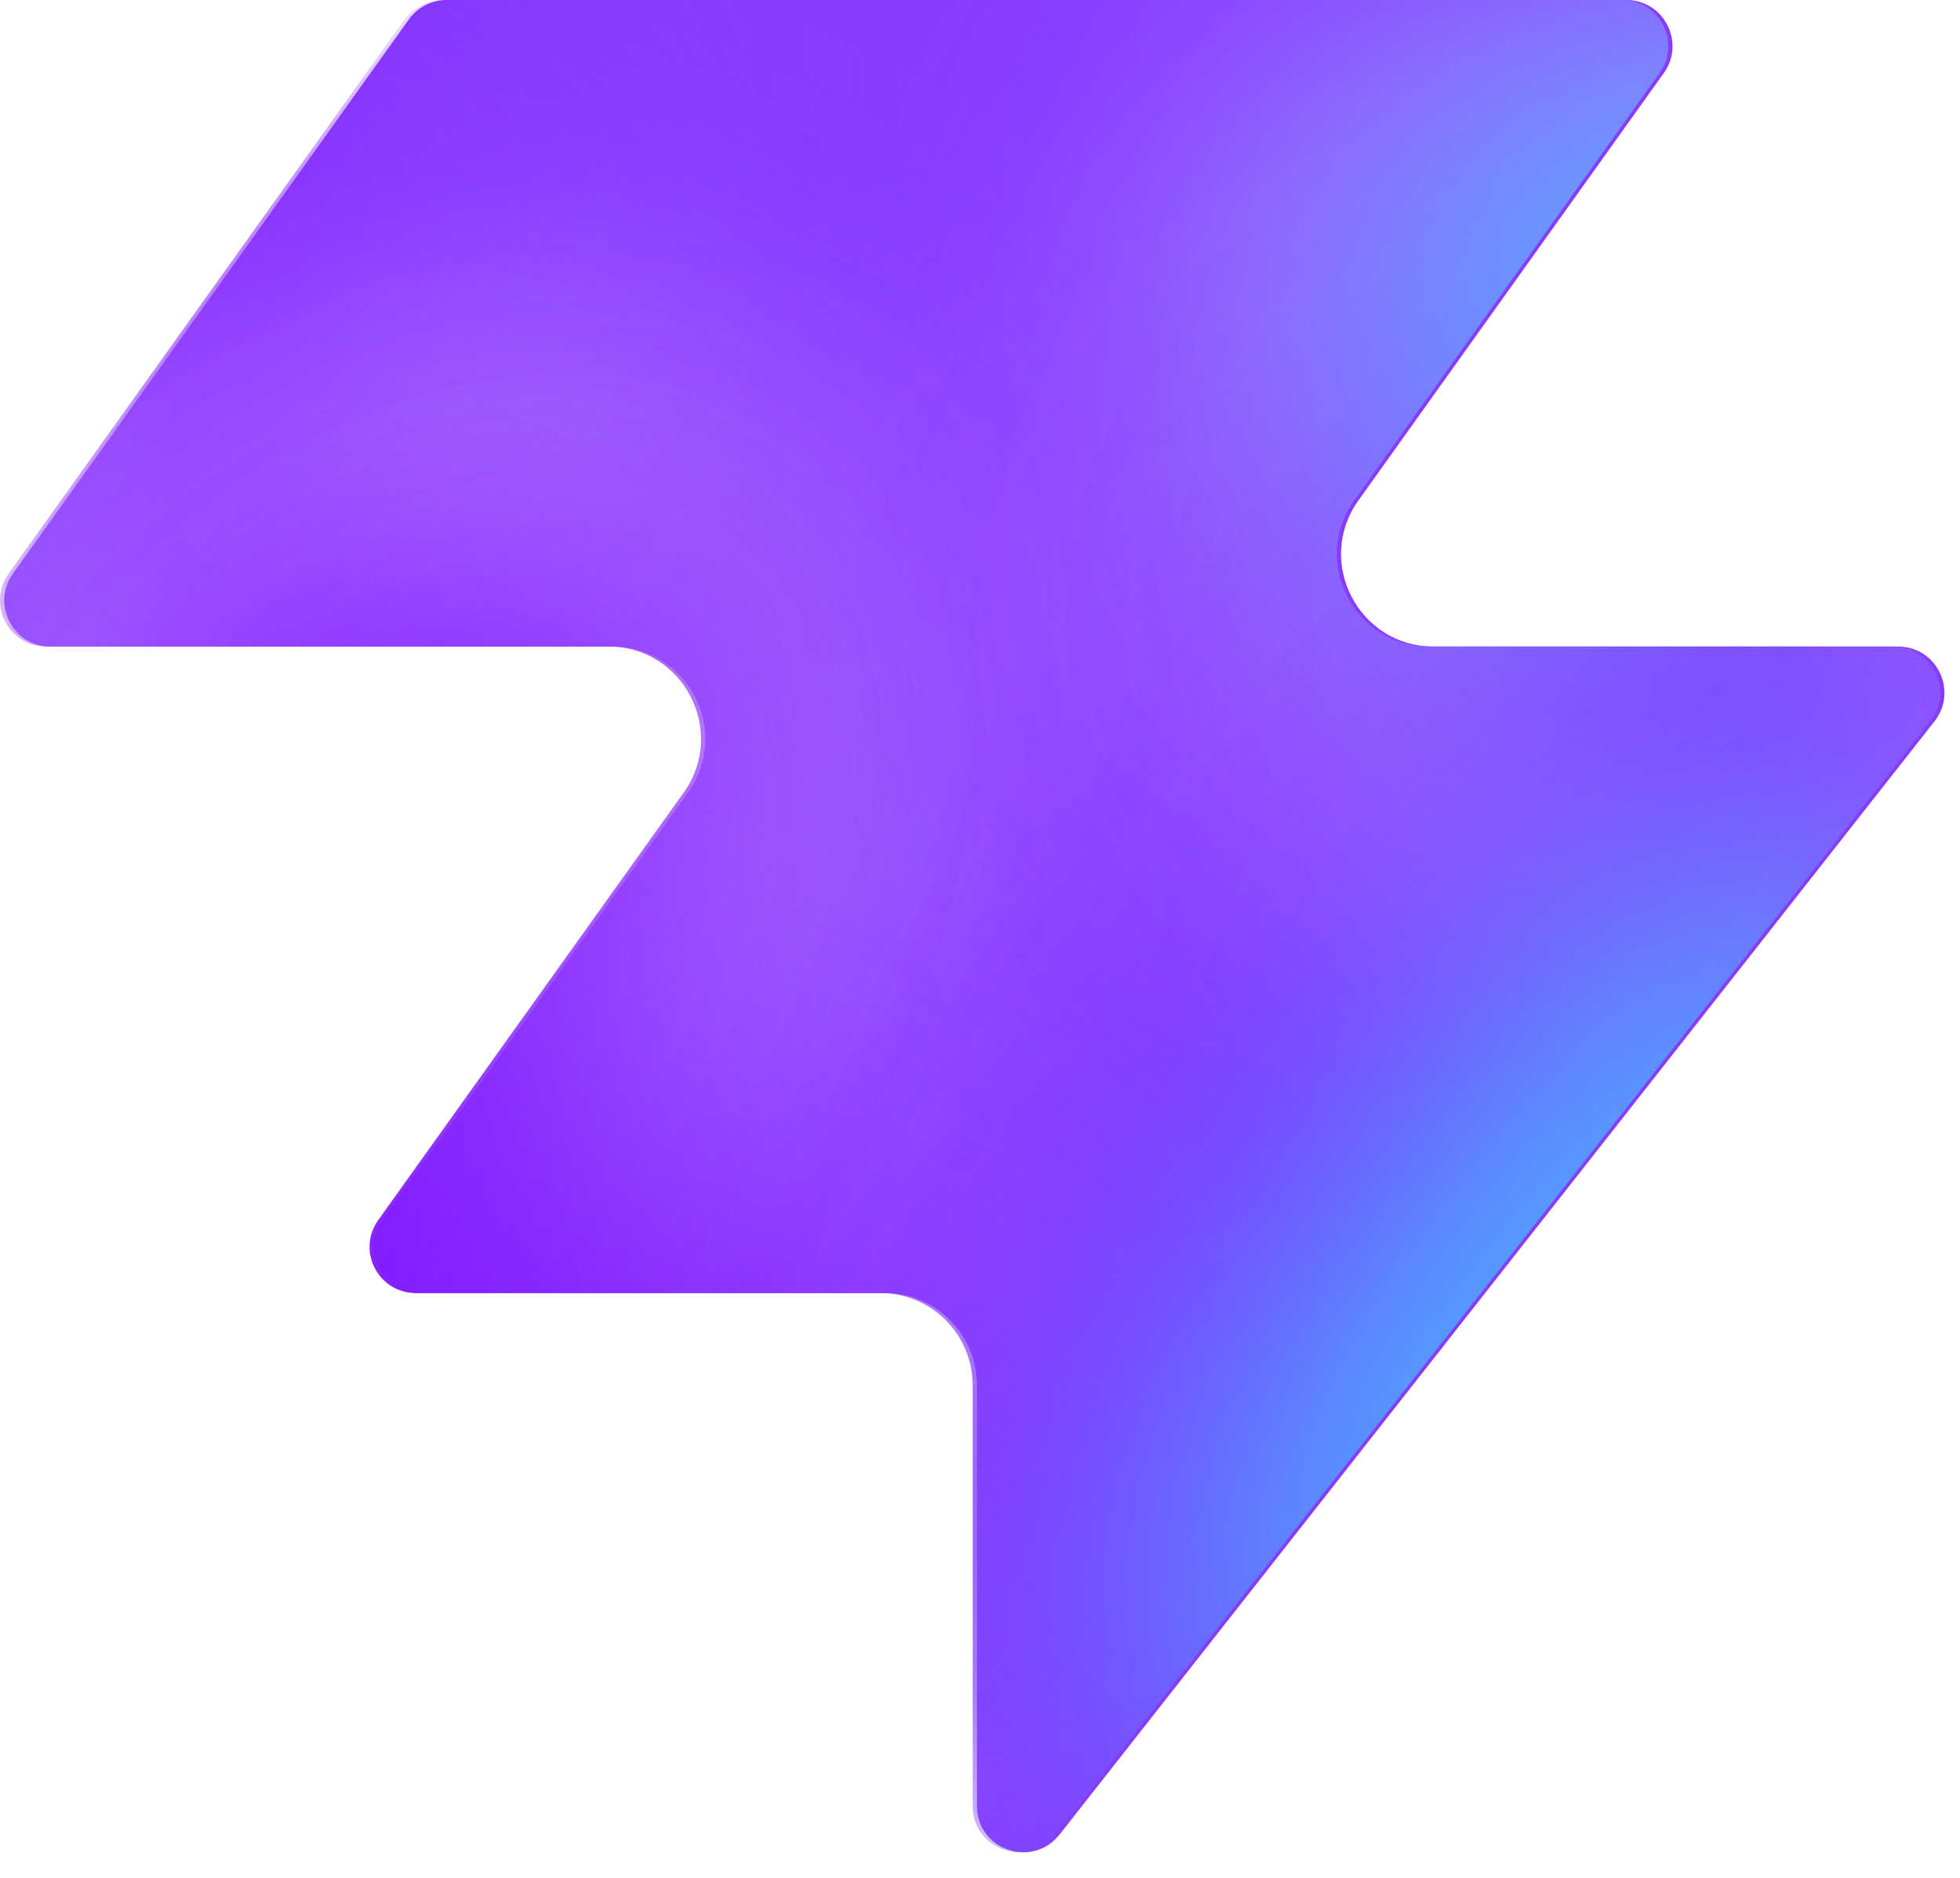
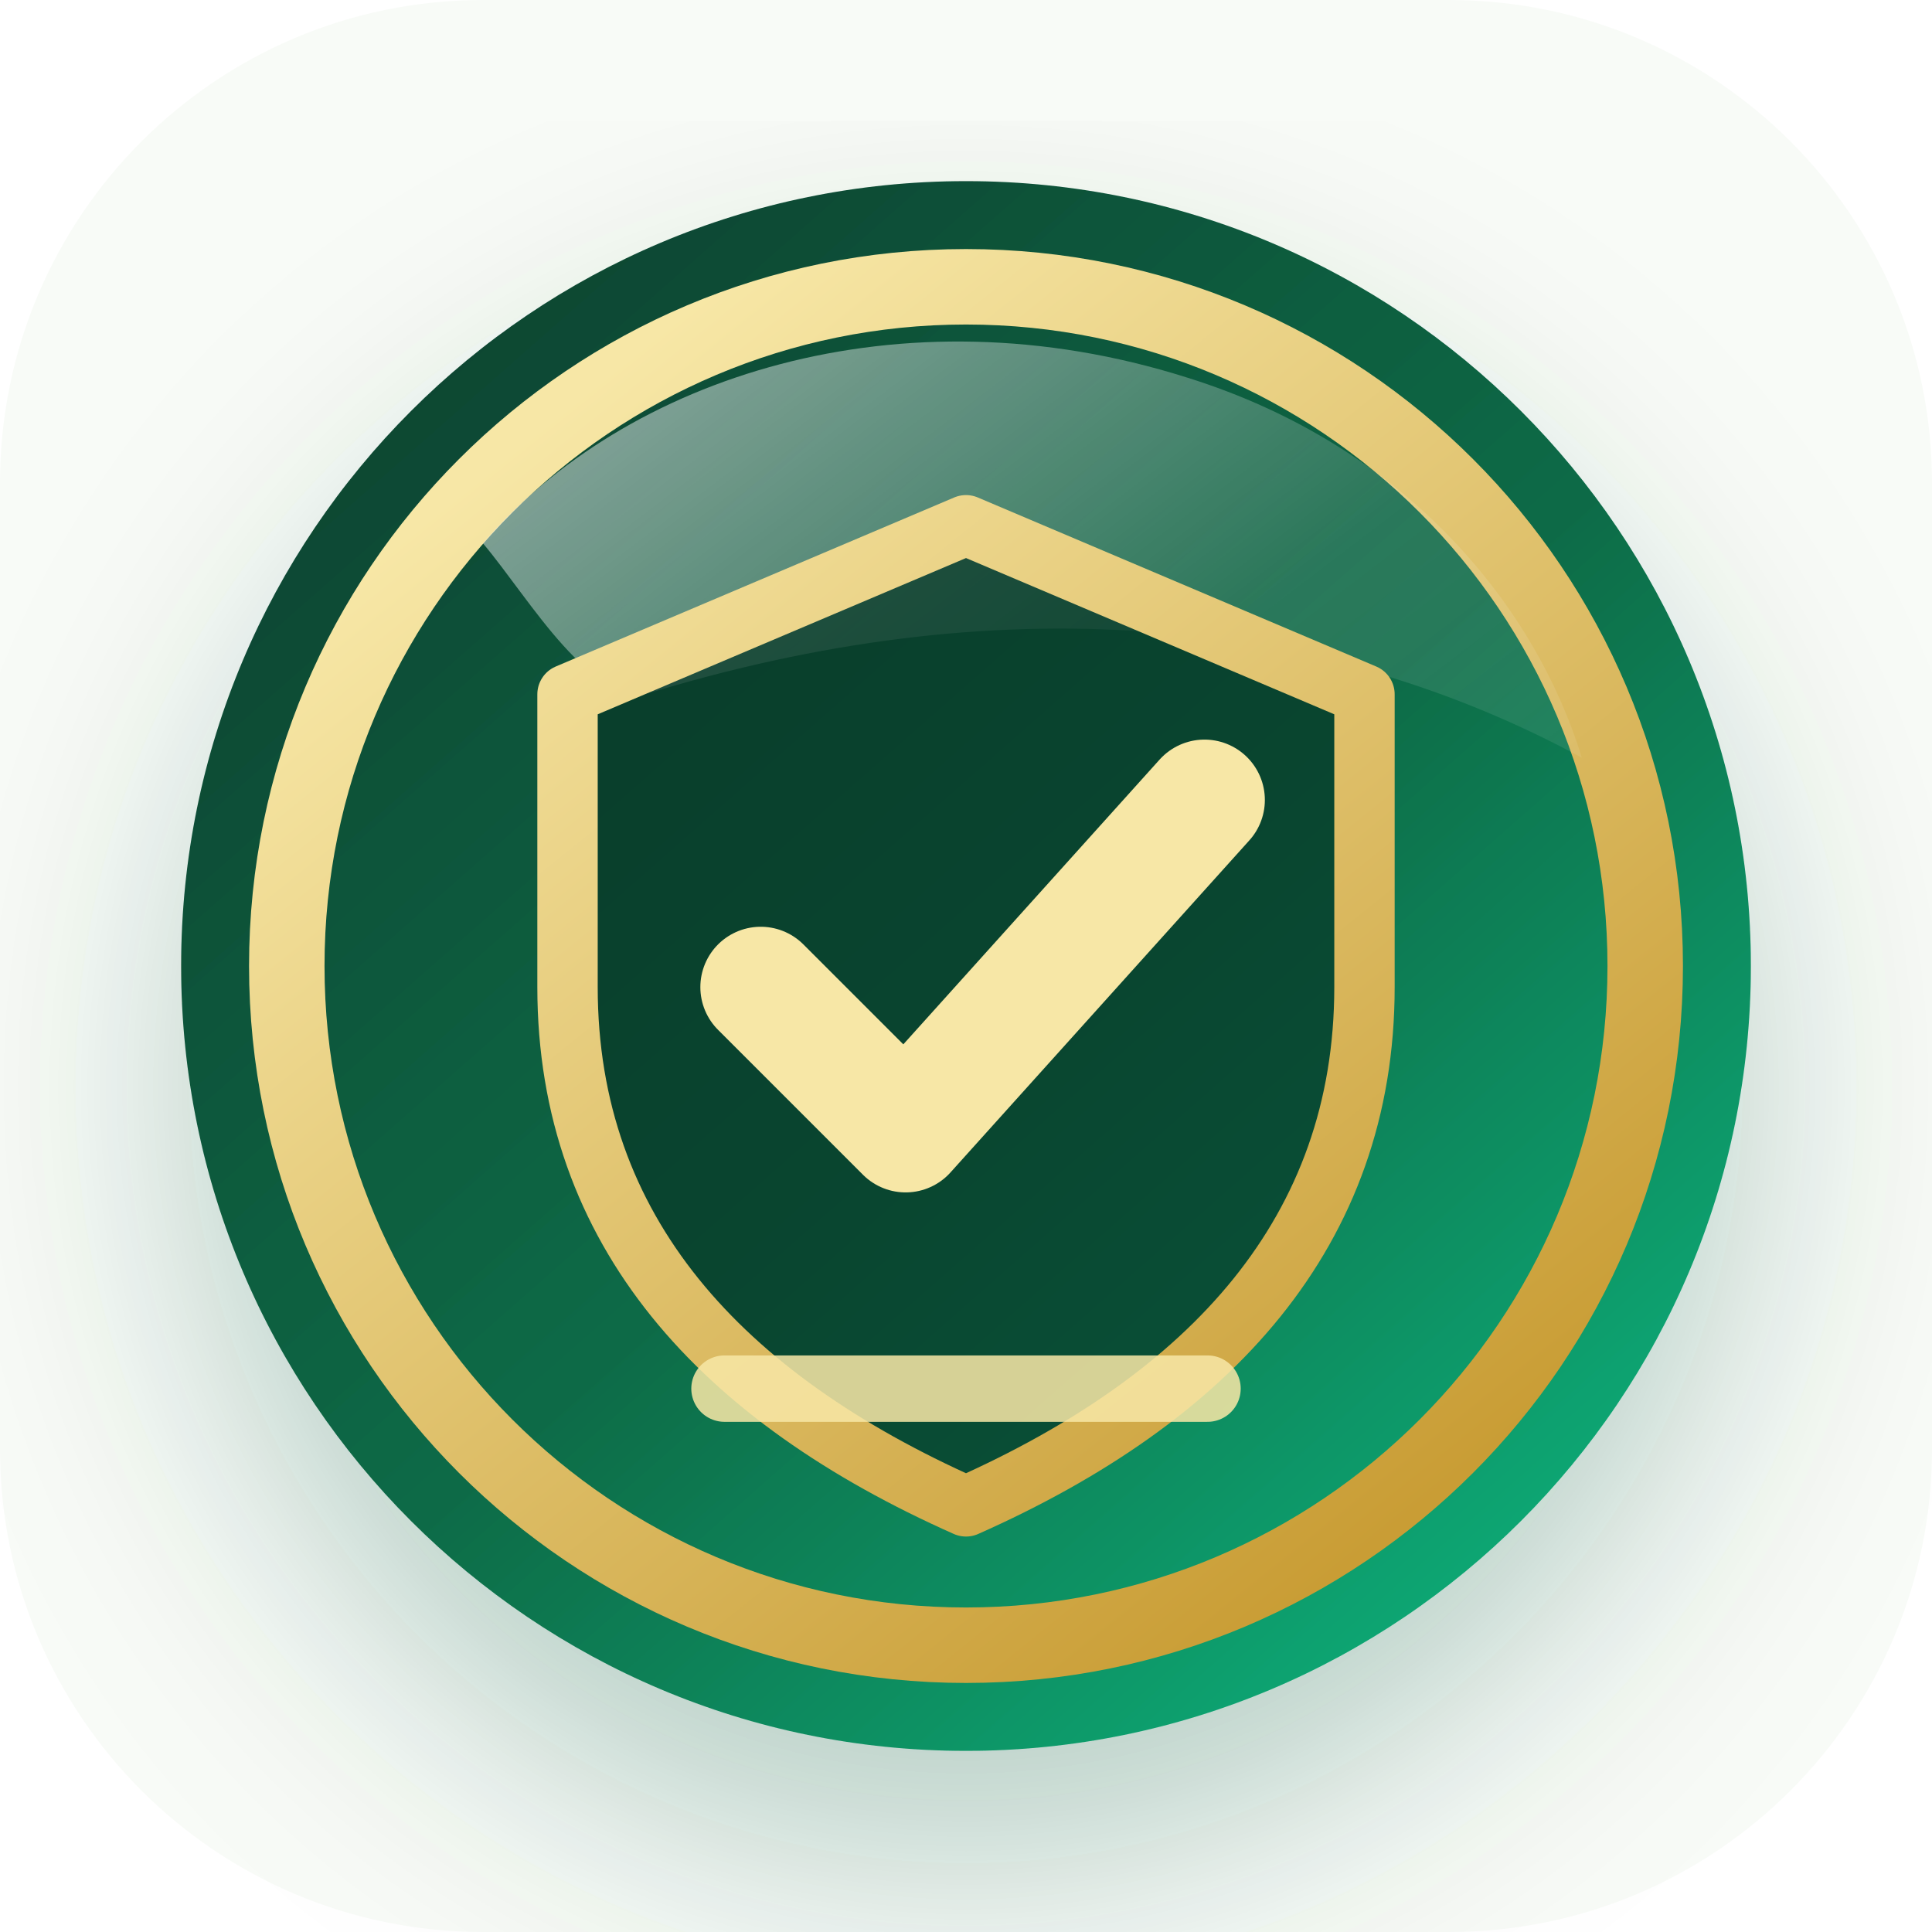
- <svg xmlns="http://www.w3.org/2000/svg" width="48" height="46" fill="none" viewBox="0 0 48 46">
-   <path fill="#863bff" d="M25.946 44.938c-.664.845-2.021.375-2.021-.698V33.937a2.26 2.26 0 0 0-2.262-2.262H10.287c-.92 0-1.456-1.04-.92-1.788l7.48-10.471c1.07-1.497 0-3.578-1.842-3.578H1.237c-.92 0-1.456-1.04-.92-1.788L10.013.474c.214-.297.556-.474.92-.474h28.894c.92 0 1.456 1.04.92 1.788l-7.48 10.471c-1.07 1.498 0 3.579 1.842 3.579h11.377c.943 0 1.473 1.088.89 1.83L25.947 44.94z" style="fill:#863bff;fill:color(display-p3 .525 .23 1);fill-opacity:1" />
-   <mask id="a" width="48" height="46" x="0" y="0" maskUnits="userSpaceOnUse" style="mask-type:alpha">
-     <path fill="#000" d="M25.842 44.938c-.664.844-2.021.375-2.021-.698V33.937a2.26 2.26 0 0 0-2.262-2.262H10.183c-.92 0-1.456-1.04-.92-1.788l7.48-10.471c1.07-1.498 0-3.579-1.842-3.579H1.133c-.92 0-1.456-1.04-.92-1.787L9.91.473c.214-.297.556-.474.92-.474h28.894c.92 0 1.456 1.04.92 1.788l-7.48 10.471c-1.07 1.498 0 3.578 1.842 3.578h11.377c.943 0 1.473 1.088.89 1.832L25.843 44.94z" style="fill:#000;fill-opacity:1" />
-   </mask>
-   <g mask="url(#a)">
-     <g filter="url(#b)">
-       <ellipse cx="5.508" cy="14.704" fill="#ede6ff" rx="5.508" ry="14.704" style="fill:#ede6ff;fill:color(display-p3 .927 .903 1);fill-opacity:1" transform="matrix(.00324 1 1 -.00324 -4.47 31.516)" />
-     </g>
-     <g filter="url(#c)">
-       <ellipse cx="10.399" cy="29.851" fill="#ede6ff" rx="10.399" ry="29.851" style="fill:#ede6ff;fill:color(display-p3 .927 .903 1);fill-opacity:1" transform="matrix(.00324 1 1 -.00324 -39.328 7.883)" />
-     </g>
-     <g filter="url(#d)">
-       <ellipse cx="5.508" cy="30.487" fill="#7e14ff" rx="5.508" ry="30.487" style="fill:#7e14ff;fill:color(display-p3 .492 .077 1);fill-opacity:1" transform="rotate(89.814 -25.913 -14.639)scale(1 -1)" />
-     </g>
-     <g filter="url(#e)">
-       <ellipse cx="5.508" cy="30.599" fill="#7e14ff" rx="5.508" ry="30.599" style="fill:#7e14ff;fill:color(display-p3 .492 .077 1);fill-opacity:1" transform="rotate(89.814 -32.644 -3.334)scale(1 -1)" />
-     </g>
-     <g filter="url(#f)">
-       <ellipse cx="5.508" cy="30.599" fill="#7e14ff" rx="5.508" ry="30.599" style="fill:#7e14ff;fill:color(display-p3 .492 .077 1);fill-opacity:1" transform="matrix(.00324 1 1 -.00324 -34.34 30.47)" />
-     </g>
-     <g filter="url(#g)">
-       <ellipse cx="14.072" cy="22.078" fill="#ede6ff" rx="14.072" ry="22.078" style="fill:#ede6ff;fill:color(display-p3 .927 .903 1);fill-opacity:1" transform="rotate(93.35 24.506 48.493)scale(-1 1)" />
-     </g>
-     <g filter="url(#h)">
-       <ellipse cx="3.47" cy="21.501" fill="#7e14ff" rx="3.47" ry="21.501" style="fill:#7e14ff;fill:color(display-p3 .492 .077 1);fill-opacity:1" transform="rotate(89.009 28.708 47.59)scale(-1 1)" />
-     </g>
-     <g filter="url(#i)">
-       <ellipse cx="3.47" cy="21.501" fill="#7e14ff" rx="3.47" ry="21.501" style="fill:#7e14ff;fill:color(display-p3 .492 .077 1);fill-opacity:1" transform="rotate(89.009 28.708 47.59)scale(-1 1)" />
-     </g>
-     <g filter="url(#j)">
-       <ellipse cx=".387" cy="8.972" fill="#7e14ff" rx="4.407" ry="29.108" style="fill:#7e14ff;fill:color(display-p3 .492 .077 1);fill-opacity:1" transform="rotate(39.51 .387 8.972)" />
-     </g>
-     <g filter="url(#k)">
-       <ellipse cx="47.523" cy="-6.092" fill="#7e14ff" rx="4.407" ry="29.108" style="fill:#7e14ff;fill:color(display-p3 .492 .077 1);fill-opacity:1" transform="rotate(37.892 47.523 -6.092)" />
-     </g>
-     <g filter="url(#l)">
-       <ellipse cx="41.412" cy="6.333" fill="#47bfff" rx="5.971" ry="9.665" style="fill:#47bfff;fill:color(display-p3 .28 .748 1);fill-opacity:1" transform="rotate(37.892 41.412 6.333)" />
-     </g>
-     <g filter="url(#m)">
-       <ellipse cx="-1.879" cy="38.332" fill="#7e14ff" rx="4.407" ry="29.108" style="fill:#7e14ff;fill:color(display-p3 .492 .077 1);fill-opacity:1" transform="rotate(37.892 -1.88 38.332)" />
-     </g>
-     <g filter="url(#n)">
-       <ellipse cx="-1.879" cy="38.332" fill="#7e14ff" rx="4.407" ry="29.108" style="fill:#7e14ff;fill:color(display-p3 .492 .077 1);fill-opacity:1" transform="rotate(37.892 -1.88 38.332)" />
-     </g>
-     <g filter="url(#o)">
-       <ellipse cx="35.651" cy="29.907" fill="#7e14ff" rx="4.407" ry="29.108" style="fill:#7e14ff;fill:color(display-p3 .492 .077 1);fill-opacity:1" transform="rotate(37.892 35.651 29.907)" />
-     </g>
-     <g filter="url(#p)">
-       <ellipse cx="38.418" cy="32.4" fill="#47bfff" rx="5.971" ry="15.297" style="fill:#47bfff;fill:color(display-p3 .28 .748 1);fill-opacity:1" transform="rotate(37.892 38.418 32.4)" />
-     </g>
-   </g>
+ <svg xmlns="http://www.w3.org/2000/svg" viewBox="0 0 64 64" role="img" aria-label="BSDI">
  <defs>
-     <filter id="b" width="60.045" height="41.654" x="-19.77" y="16.149" color-interpolation-filters="sRGB" filterUnits="userSpaceOnUse">
-       <feFlood flood-opacity="0" result="BackgroundImageFix" />
-       <feBlend in="SourceGraphic" in2="BackgroundImageFix" result="shape" />
-       <feGaussianBlur result="effect1_foregroundBlur_2002_17158" stdDeviation="7.659" />
-     </filter>
-     <filter id="c" width="90.34" height="51.437" x="-54.613" y="-7.533" color-interpolation-filters="sRGB" filterUnits="userSpaceOnUse">
-       <feFlood flood-opacity="0" result="BackgroundImageFix" />
-       <feBlend in="SourceGraphic" in2="BackgroundImageFix" result="shape" />
-       <feGaussianBlur result="effect1_foregroundBlur_2002_17158" stdDeviation="7.659" />
-     </filter>
-     <filter id="d" width="79.355" height="29.4" x="-49.64" y="2.03" color-interpolation-filters="sRGB" filterUnits="userSpaceOnUse">
-       <feFlood flood-opacity="0" result="BackgroundImageFix" />
-       <feBlend in="SourceGraphic" in2="BackgroundImageFix" result="shape" />
-       <feGaussianBlur result="effect1_foregroundBlur_2002_17158" stdDeviation="4.596" />
-     </filter>
-     <filter id="e" width="79.579" height="29.4" x="-45.045" y="20.029" color-interpolation-filters="sRGB" filterUnits="userSpaceOnUse">
-       <feFlood flood-opacity="0" result="BackgroundImageFix" />
-       <feBlend in="SourceGraphic" in2="BackgroundImageFix" result="shape" />
-       <feGaussianBlur result="effect1_foregroundBlur_2002_17158" stdDeviation="4.596" />
-     </filter>
-     <filter id="f" width="79.579" height="29.4" x="-43.513" y="21.178" color-interpolation-filters="sRGB" filterUnits="userSpaceOnUse">
-       <feFlood flood-opacity="0" result="BackgroundImageFix" />
-       <feBlend in="SourceGraphic" in2="BackgroundImageFix" result="shape" />
-       <feGaussianBlur result="effect1_foregroundBlur_2002_17158" stdDeviation="4.596" />
-     </filter>
-     <filter id="g" width="74.749" height="58.852" x="15.756" y="-17.901" color-interpolation-filters="sRGB" filterUnits="userSpaceOnUse">
-       <feFlood flood-opacity="0" result="BackgroundImageFix" />
-       <feBlend in="SourceGraphic" in2="BackgroundImageFix" result="shape" />
-       <feGaussianBlur result="effect1_foregroundBlur_2002_17158" stdDeviation="7.659" />
-     </filter>
-     <filter id="h" width="61.377" height="25.362" x="23.548" y="2.284" color-interpolation-filters="sRGB" filterUnits="userSpaceOnUse">
-       <feFlood flood-opacity="0" result="BackgroundImageFix" />
-       <feBlend in="SourceGraphic" in2="BackgroundImageFix" result="shape" />
-       <feGaussianBlur result="effect1_foregroundBlur_2002_17158" stdDeviation="4.596" />
-     </filter>
-     <filter id="i" width="61.377" height="25.362" x="23.548" y="2.284" color-interpolation-filters="sRGB" filterUnits="userSpaceOnUse">
-       <feFlood flood-opacity="0" result="BackgroundImageFix" />
-       <feBlend in="SourceGraphic" in2="BackgroundImageFix" result="shape" />
-       <feGaussianBlur result="effect1_foregroundBlur_2002_17158" stdDeviation="4.596" />
-     </filter>
-     <filter id="j" width="56.045" height="63.649" x="-27.636" y="-22.853" color-interpolation-filters="sRGB" filterUnits="userSpaceOnUse">
-       <feFlood flood-opacity="0" result="BackgroundImageFix" />
-       <feBlend in="SourceGraphic" in2="BackgroundImageFix" result="shape" />
-       <feGaussianBlur result="effect1_foregroundBlur_2002_17158" stdDeviation="4.596" />
-     </filter>
-     <filter id="k" width="54.814" height="64.646" x="20.116" y="-38.415" color-interpolation-filters="sRGB" filterUnits="userSpaceOnUse">
-       <feFlood flood-opacity="0" result="BackgroundImageFix" />
-       <feBlend in="SourceGraphic" in2="BackgroundImageFix" result="shape" />
-       <feGaussianBlur result="effect1_foregroundBlur_2002_17158" stdDeviation="4.596" />
-     </filter>
-     <filter id="l" width="33.541" height="35.313" x="24.641" y="-11.323" color-interpolation-filters="sRGB" filterUnits="userSpaceOnUse">
-       <feFlood flood-opacity="0" result="BackgroundImageFix" />
-       <feBlend in="SourceGraphic" in2="BackgroundImageFix" result="shape" />
-       <feGaussianBlur result="effect1_foregroundBlur_2002_17158" stdDeviation="4.596" />
-     </filter>
-     <filter id="m" width="54.814" height="64.646" x="-29.286" y="6.009" color-interpolation-filters="sRGB" filterUnits="userSpaceOnUse">
-       <feFlood flood-opacity="0" result="BackgroundImageFix" />
-       <feBlend in="SourceGraphic" in2="BackgroundImageFix" result="shape" />
-       <feGaussianBlur result="effect1_foregroundBlur_2002_17158" stdDeviation="4.596" />
-     </filter>
-     <filter id="n" width="54.814" height="64.646" x="-29.286" y="6.009" color-interpolation-filters="sRGB" filterUnits="userSpaceOnUse">
-       <feFlood flood-opacity="0" result="BackgroundImageFix" />
-       <feBlend in="SourceGraphic" in2="BackgroundImageFix" result="shape" />
-       <feGaussianBlur result="effect1_foregroundBlur_2002_17158" stdDeviation="4.596" />
-     </filter>
-     <filter id="o" width="54.814" height="64.646" x="8.244" y="-2.416" color-interpolation-filters="sRGB" filterUnits="userSpaceOnUse">
-       <feFlood flood-opacity="0" result="BackgroundImageFix" />
-       <feBlend in="SourceGraphic" in2="BackgroundImageFix" result="shape" />
-       <feGaussianBlur result="effect1_foregroundBlur_2002_17158" stdDeviation="4.596" />
-     </filter>
-     <filter id="p" width="39.409" height="43.623" x="18.713" y="10.588" color-interpolation-filters="sRGB" filterUnits="userSpaceOnUse">
-       <feFlood flood-opacity="0" result="BackgroundImageFix" />
-       <feBlend in="SourceGraphic" in2="BackgroundImageFix" result="shape" />
-       <feGaussianBlur result="effect1_foregroundBlur_2002_17158" stdDeviation="4.596" />
+     <linearGradient id="bg" x1="10" x2="54" y1="8" y2="58" gradientUnits="userSpaceOnUse">
+       <stop stop-color="#0f3f2e" />
+       <stop offset="0.52" stop-color="#0b6b47" />
+       <stop offset="1" stop-color="#10b981" />
+     </linearGradient>
+     <linearGradient id="shine" x1="16" x2="48" y1="12" y2="54" gradientUnits="userSpaceOnUse">
+       <stop stop-color="#ffffff" stop-opacity="0.55" />
+       <stop offset="0.42" stop-color="#ffffff" stop-opacity="0.12" />
+       <stop offset="1" stop-color="#ffffff" stop-opacity="0" />
+     </linearGradient>
+     <linearGradient id="gold" x1="18" x2="47" y1="14" y2="50" gradientUnits="userSpaceOnUse">
+       <stop stop-color="#f7e7a6" />
+       <stop offset="1" stop-color="#c99d35" />
+     </linearGradient>
+     <filter id="shadow" x="-20%" y="-20%" width="140%" height="140%">
+       <feDropShadow dx="0" dy="4" stdDeviation="4" flood-color="#064e3b" flood-opacity="0.25" />
    </filter>
  </defs>
+   <rect width="64" height="64" rx="16" fill="#f8fbf7" />
+   <circle cx="32" cy="32" r="26" fill="url(#bg)" filter="url(#shadow)" />
+   <circle cx="32" cy="32" r="22.5" fill="none" stroke="url(#gold)" stroke-width="2.5" />
+   <path d="M16 18c4.7-5.5 13.8-8.5 23.3-5.5 7.4 2.3 11.6 7.7 13.1 12.6-8.3-4.5-18.7-5.8-30.7-2.2-2.1.6-4.1-3-5.7-4.9Z" fill="url(#shine)" />
+   <path d="M32 17.4 45.2 23v9.7c0 8.1-5.1 13.6-13.2 17.2-8.1-3.6-13.2-9.1-13.2-17.2V23L32 17.4Z" fill="#083525" fill-opacity="0.7" stroke="url(#gold)" stroke-width="2" stroke-linejoin="round" />
+   <path d="M25.2 32.7 30 37.5l9.9-11" fill="none" stroke="#f7e7a6" stroke-width="4" stroke-linecap="round" stroke-linejoin="round" />
+   <path d="M24 46h16" fill="none" stroke="#f7e7a6" stroke-width="2.2" stroke-linecap="round" opacity="0.86" />
</svg>
